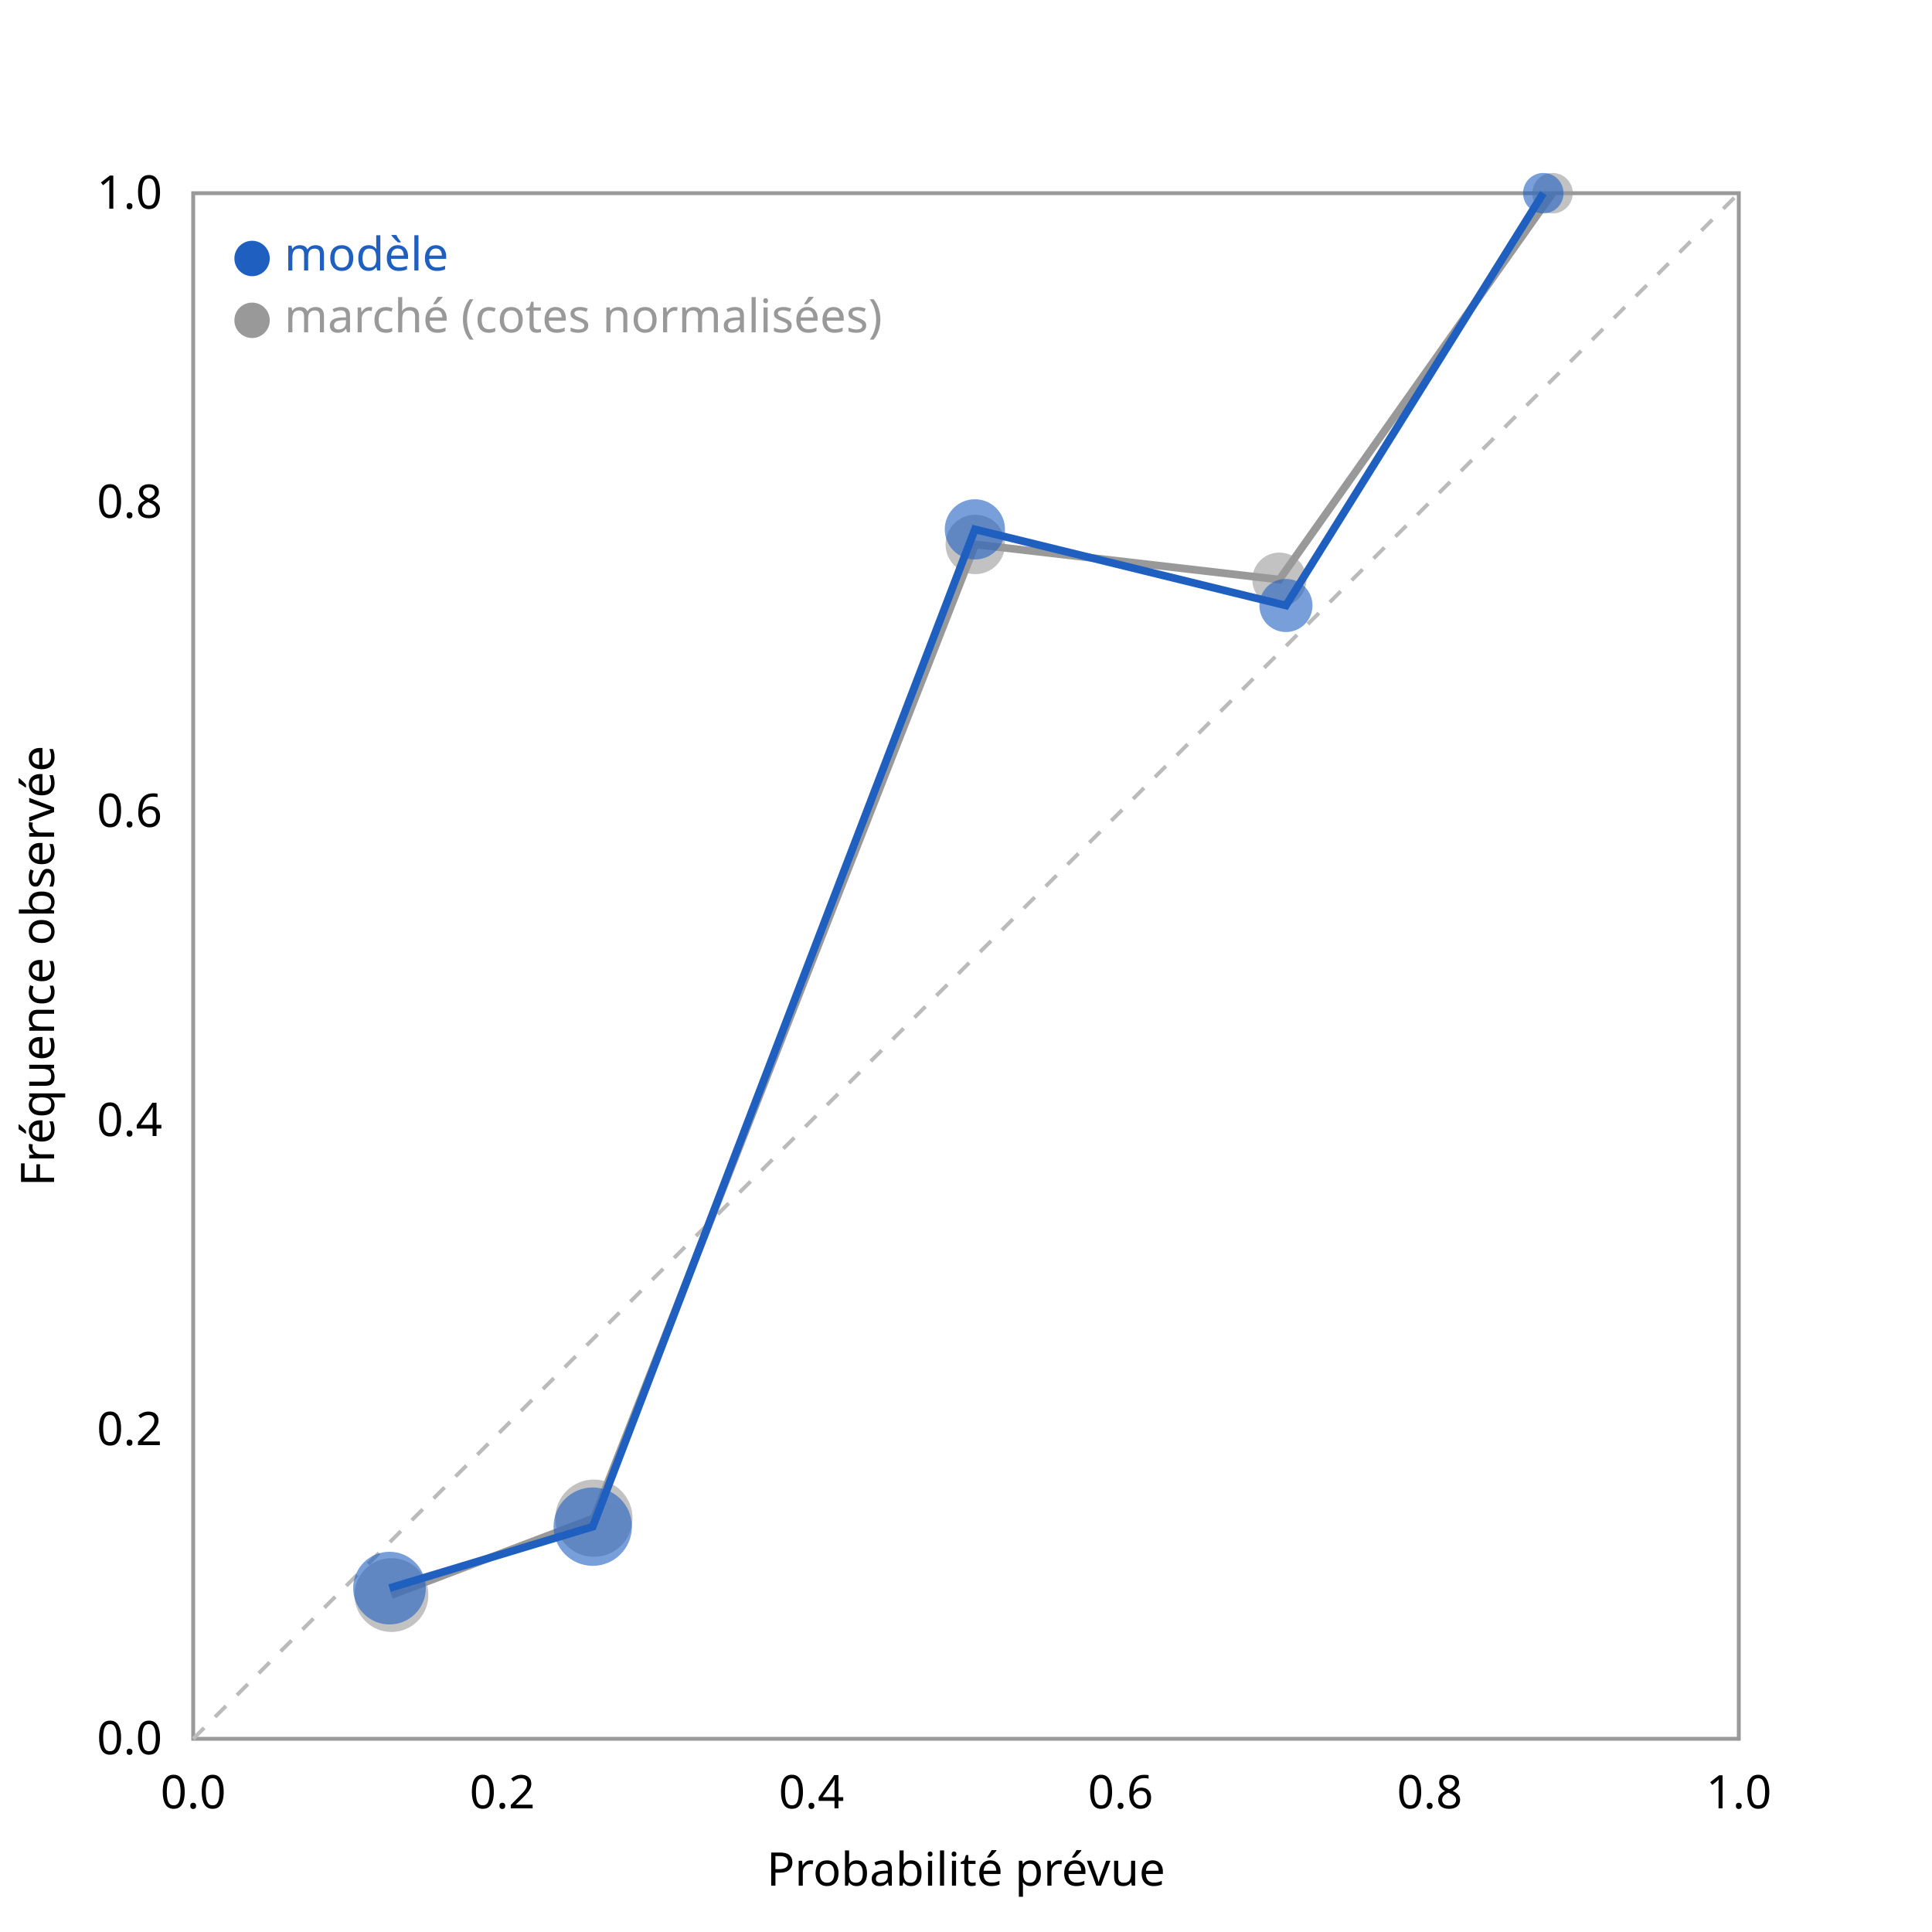
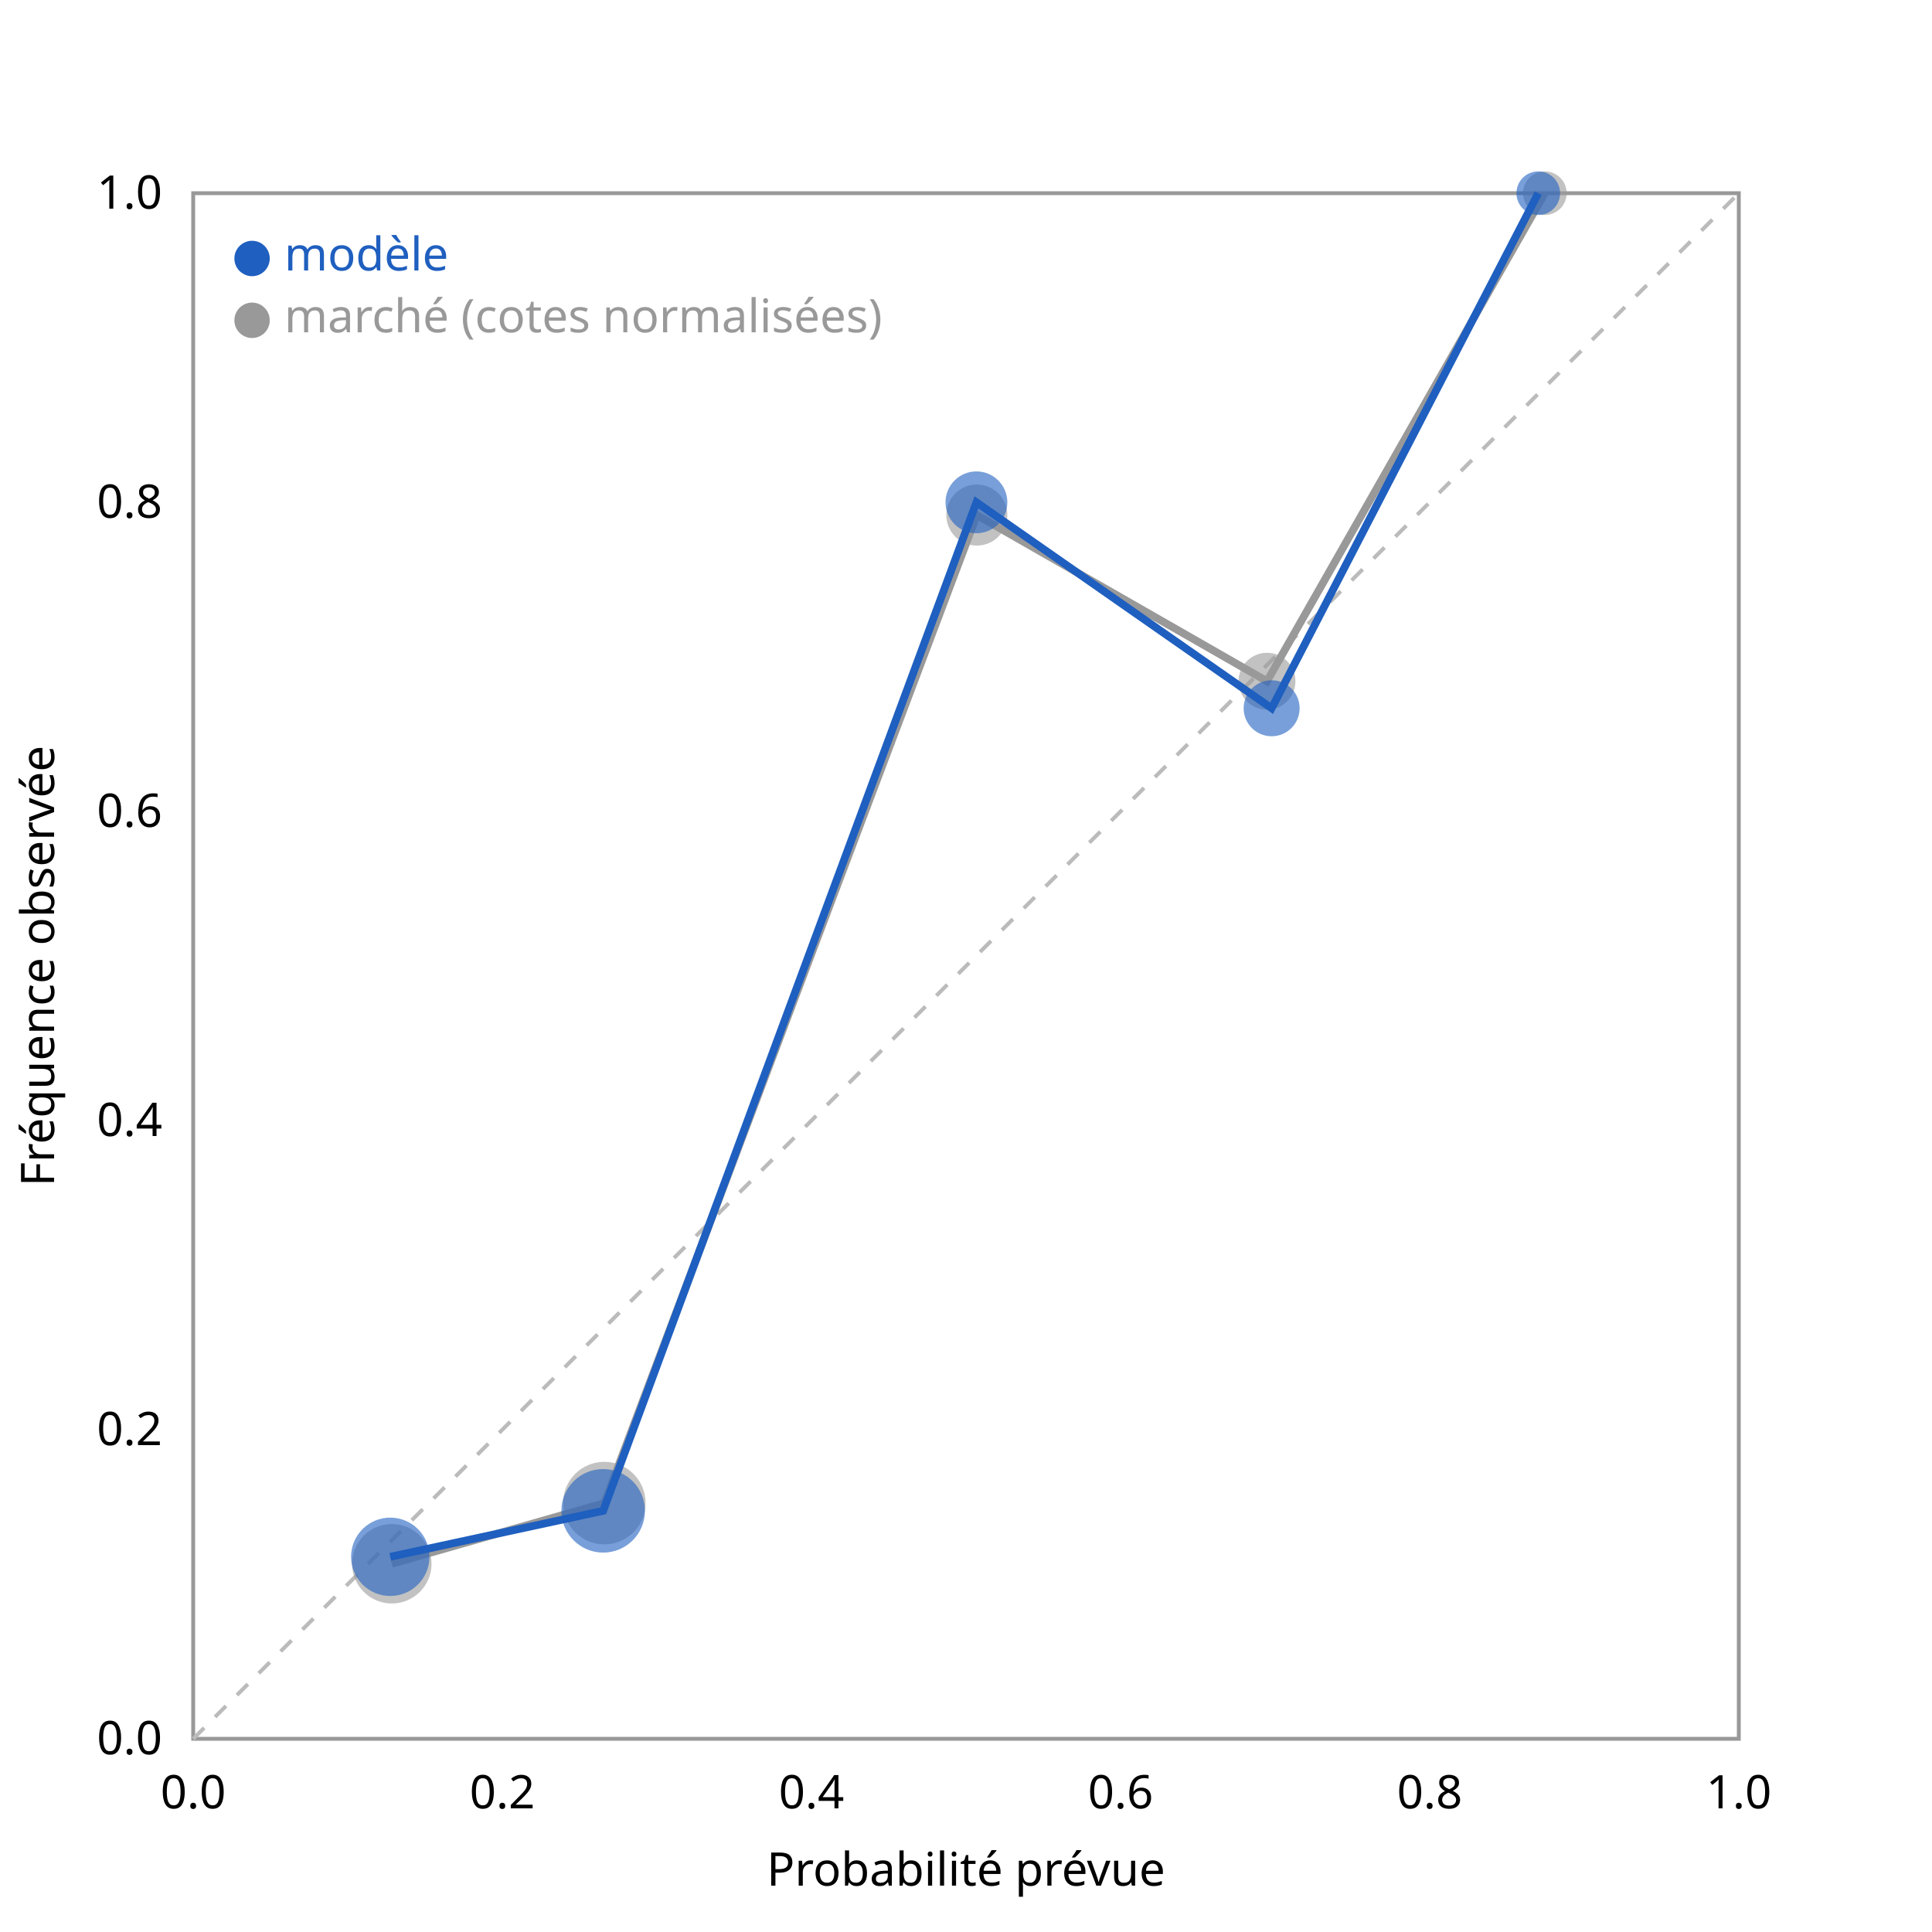
<svg xmlns="http://www.w3.org/2000/svg" width="500" height="500" font-family="sans-serif" font-size="12">
  <rect width="100%" height="100%" fill="white" />
  <rect x="50" y="50" width="400" height="400" fill="none" stroke="#999" />
  <line x1="50" y1="450" x2="450" y2="50" stroke="#bbb" stroke-dasharray="4" />
  <text x="50.0" y="468" text-anchor="middle">0.0</text>
  <text x="42" y="454.0" text-anchor="end">0.0</text>
  <text x="130.0" y="468" text-anchor="middle">0.2</text>
  <text x="42" y="374.0" text-anchor="end">0.2</text>
  <text x="210.0" y="468" text-anchor="middle">0.4</text>
  <text x="42" y="294.0" text-anchor="end">0.4</text>
  <text x="290.0" y="468" text-anchor="middle">0.6</text>
  <text x="42" y="214.0" text-anchor="end">0.6</text>
  <text x="370.0" y="468" text-anchor="middle">0.8</text>
  <text x="42" y="134.0" text-anchor="end">0.8</text>
  <text x="450.0" y="468" text-anchor="middle">1.0</text>
  <text x="42" y="54.0" text-anchor="end">1.0</text>
-   <polyline fill="none" stroke="#999" stroke-width="2" points="101.3,412.8 153.7,392.9 252.4,140.9 331.1,150.0 401.8,50.0" />
-   <circle cx="101.3" cy="412.8" r="9.557" fill="#999" fill-opacity="0.6" />
-   <circle cx="153.7" cy="392.9" r="10.0" fill="#999" fill-opacity="0.6" />
-   <circle cx="252.4" cy="140.9" r="7.69" fill="#999" fill-opacity="0.6" />
-   <circle cx="331.1" cy="150.0" r="7.0" fill="#999" fill-opacity="0.6" />
-   <circle cx="401.8" cy="50.0" r="5.236" fill="#999" fill-opacity="0.6" />
-   <polyline fill="none" stroke="#1f5fbf" stroke-width="2" points="100.8,411.0 153.4,395.1 252.3,137.0 332.8,156.7 399.4,50.0" />
-   <circle cx="100.8" cy="411.0" r="9.403" fill="#1f5fbf" fill-opacity="0.6" />
-   <circle cx="153.4" cy="395.1" r="10.141" fill="#1f5fbf" fill-opacity="0.6" />
-   <circle cx="252.3" cy="137.0" r="7.796" fill="#1f5fbf" fill-opacity="0.6" />
-   <circle cx="332.8" cy="156.7" r="6.873" fill="#1f5fbf" fill-opacity="0.6" />
-   <circle cx="399.4" cy="50.0" r="5.236" fill="#1f5fbf" fill-opacity="0.6" />
+   <polyline fill="none" stroke="#999" stroke-width="2" points="101.4,404.7 156.4,389.0 252.8,133.3 327.9,176.3 399.8,50.0" />
+   <circle cx="101.4" cy="404.7" r="10.28" fill="#999" fill-opacity="0.6" />
+   <circle cx="156.4" cy="389.0" r="10.681" fill="#999" fill-opacity="0.6" />
+   <circle cx="252.8" cy="133.3" r="7.899" fill="#999" fill-opacity="0.6" />
+   <circle cx="327.9" cy="176.3" r="7.359" fill="#999" fill-opacity="0.6" />
+   <circle cx="399.8" cy="50.0" r="5.646" fill="#999" fill-opacity="0.6" />
+   <polyline fill="none" stroke="#1f5fbf" stroke-width="2" points="101.0,402.9 156.1,391.0 252.7,130.0 329.1,183.3 398.1,50.0" />
+   <circle cx="101.0" cy="402.9" r="10.141" fill="#1f5fbf" fill-opacity="0.6" />
+   <circle cx="156.1" cy="391.0" r="10.81" fill="#1f5fbf" fill-opacity="0.6" />
+   <circle cx="252.7" cy="130.0" r="8.0" fill="#1f5fbf" fill-opacity="0.6" />
+   <circle cx="329.1" cy="183.3" r="7.243" fill="#1f5fbf" fill-opacity="0.6" />
+   <circle cx="398.1" cy="50.0" r="5.646" fill="#1f5fbf" fill-opacity="0.6" />
  <text x="250.0" y="488" text-anchor="middle">Probabilité prévue</text>
  <text x="14" y="250.0" text-anchor="middle" transform="rotate(-90 14 250.0)">Fréquence observée</text>
  <text x="60" y="70" fill="#1f5fbf">● modèle</text>
  <text x="60" y="86" fill="#999">● marché (cotes normalisées)</text>
</svg>
